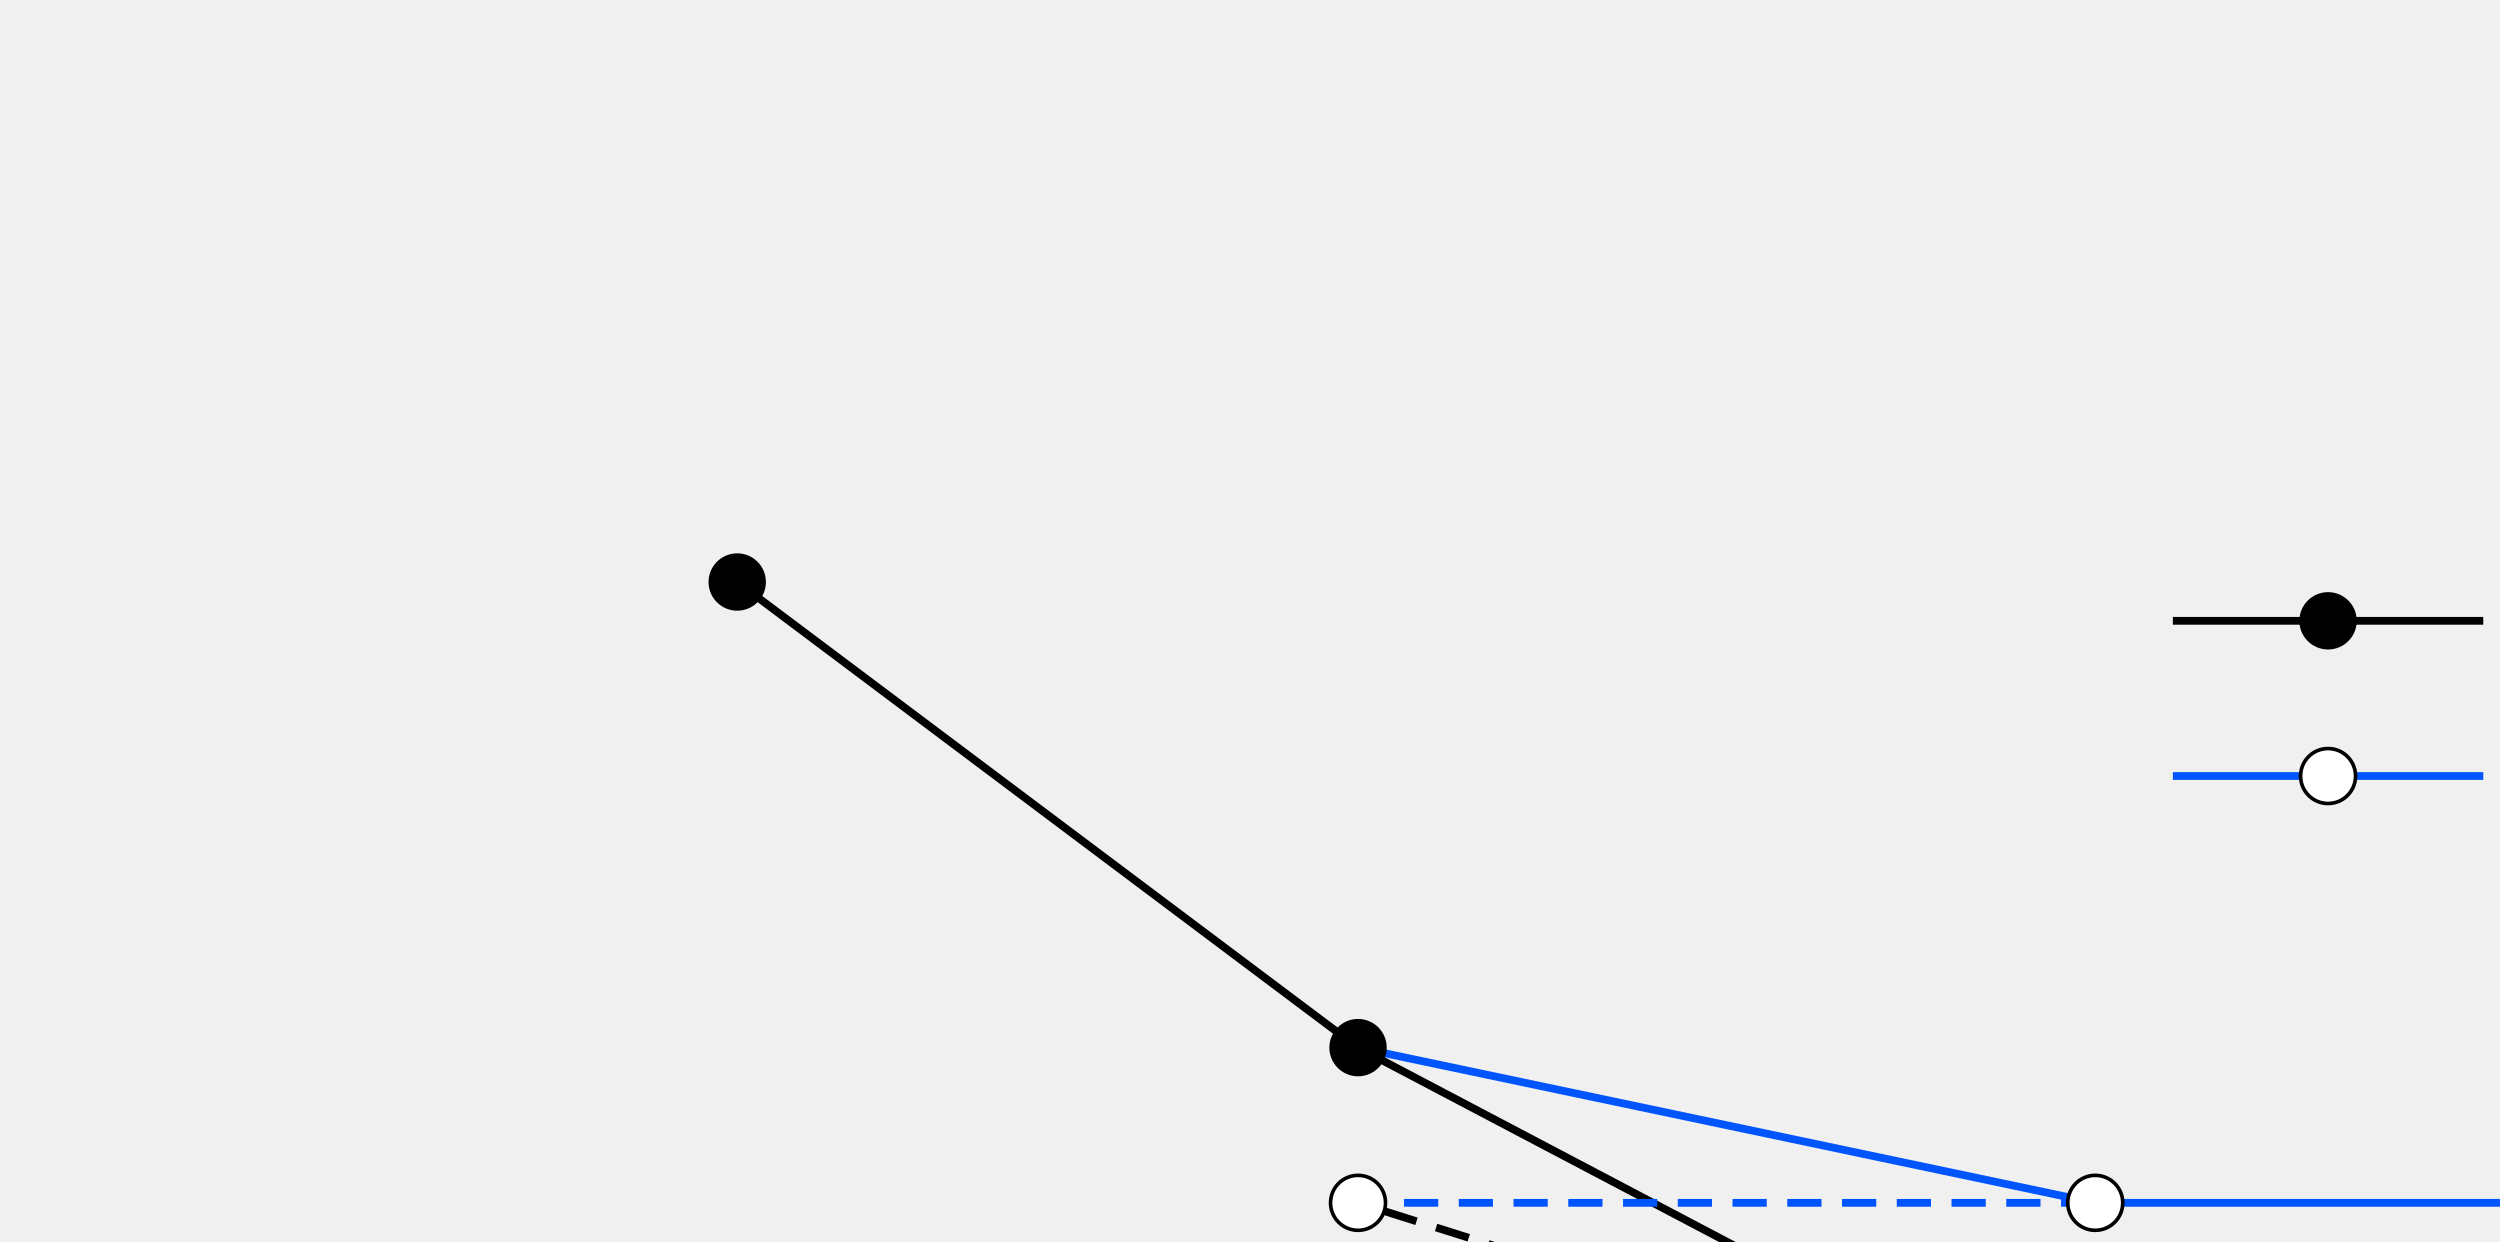
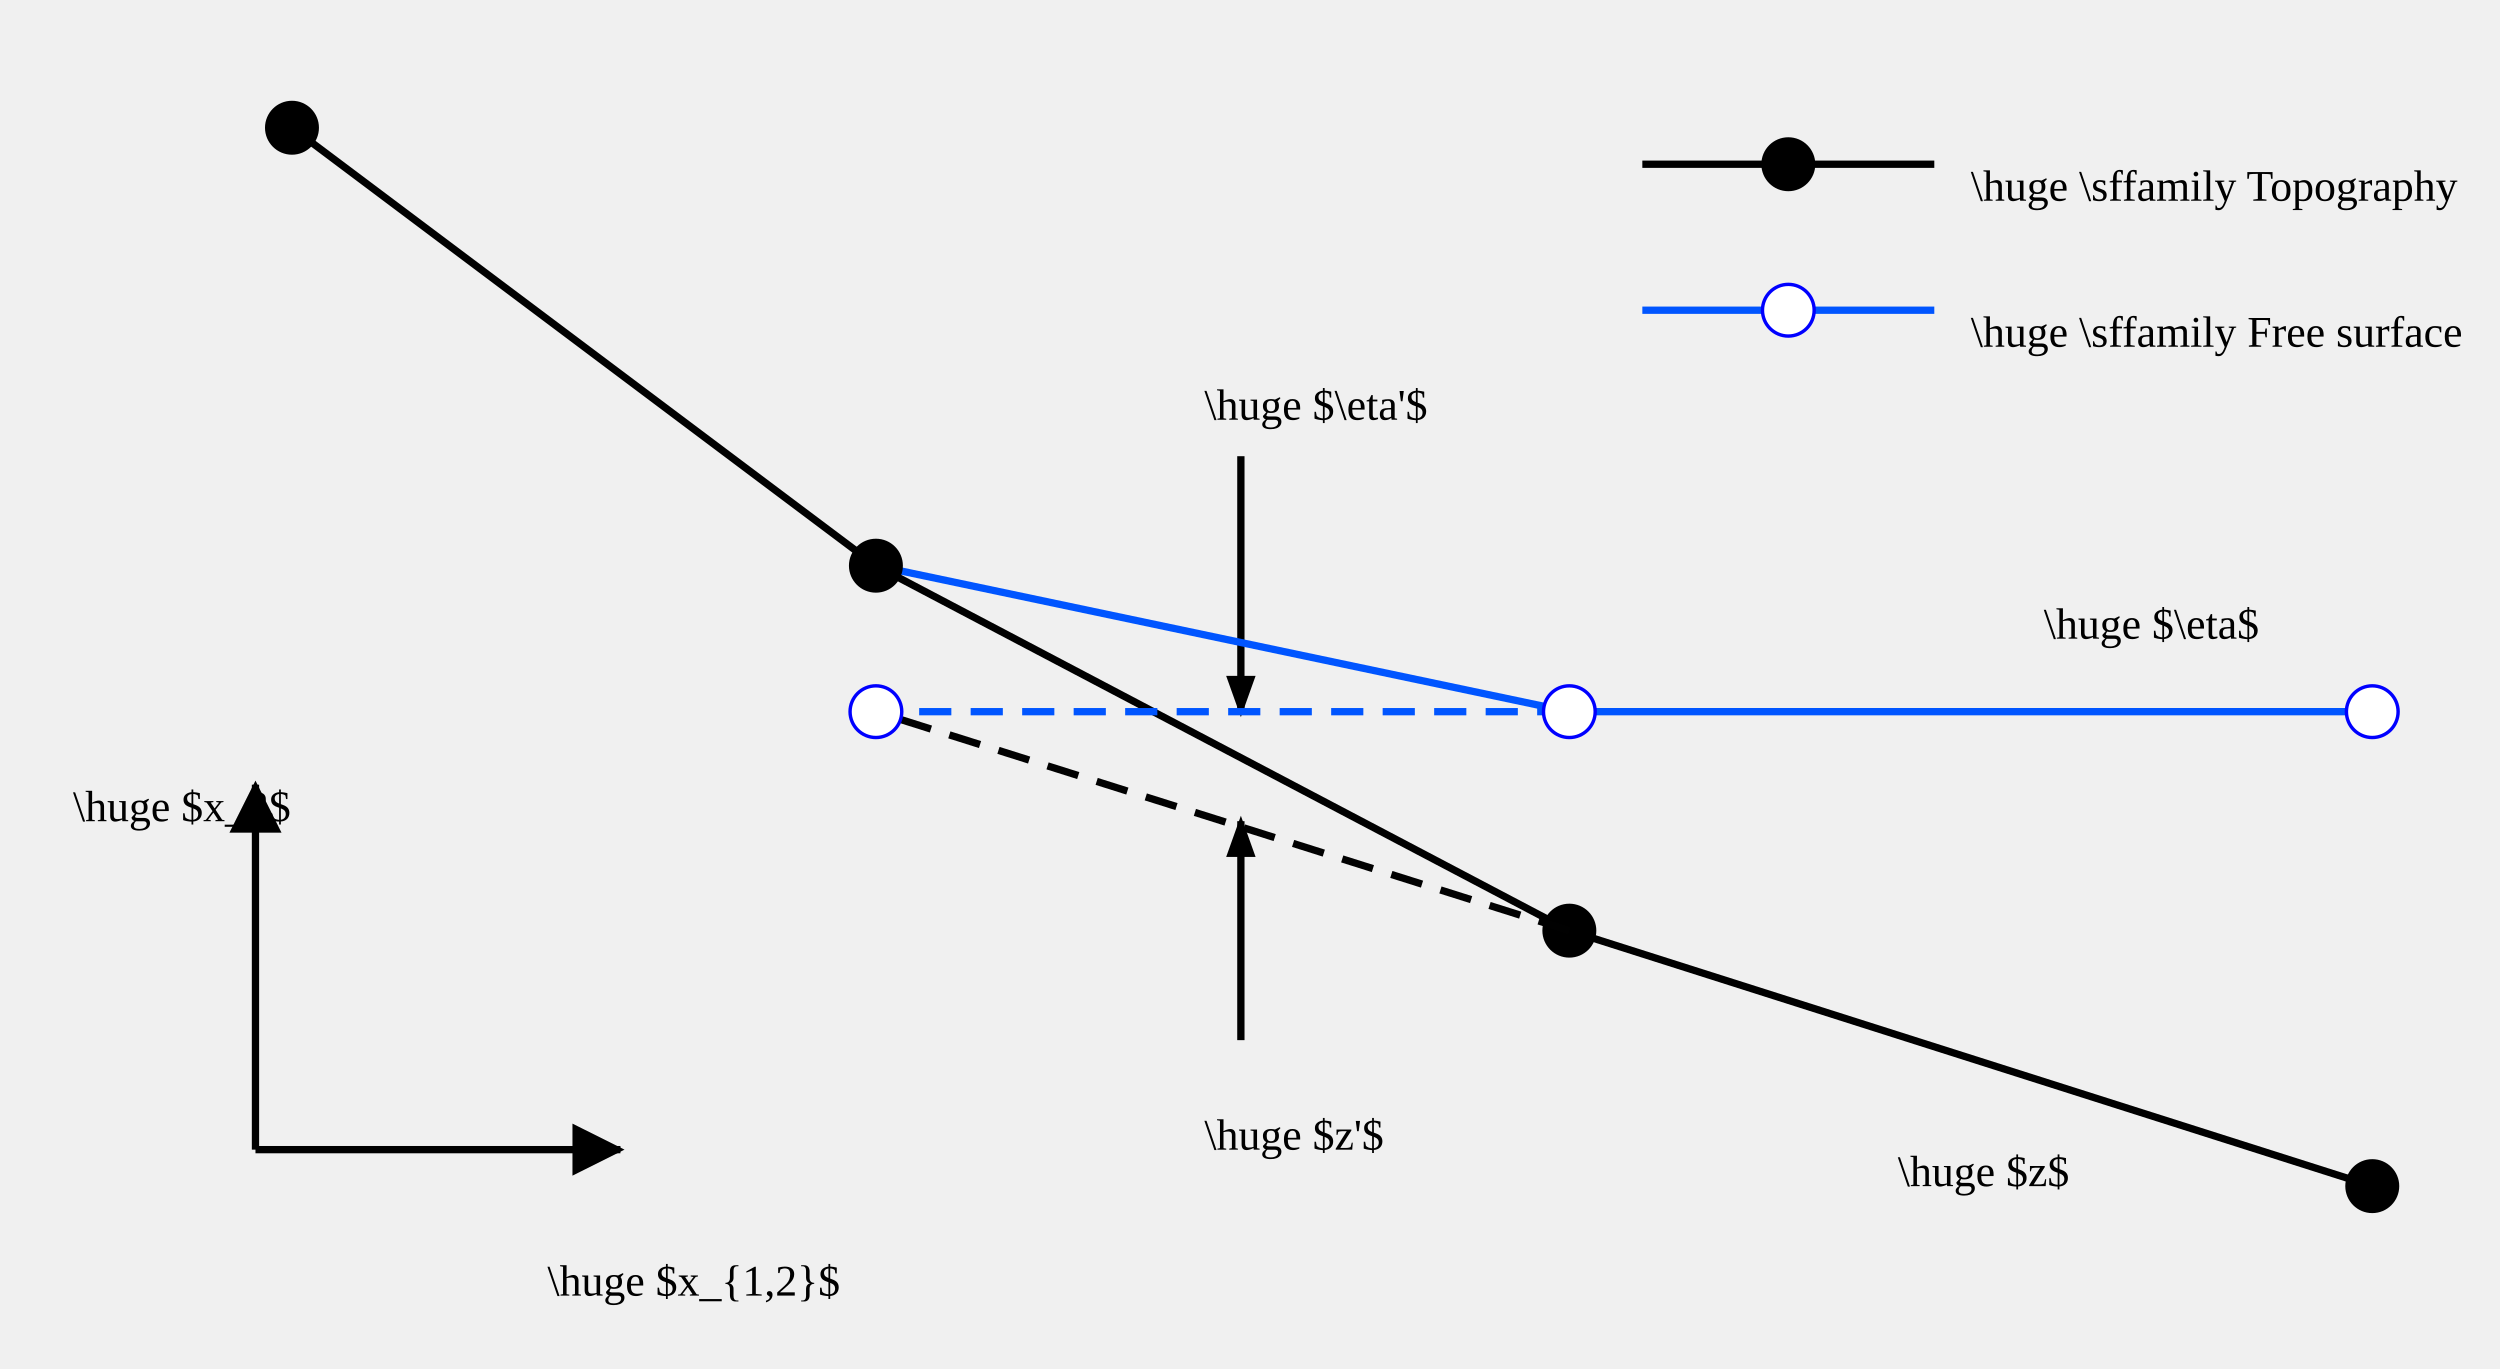
- <svg xmlns="http://www.w3.org/2000/svg" xmlns:ns1="http://latexdraw.sourceforge.net/namespaces/latexdraw" version="1.1" baseProfile="full">
+ <svg xmlns="http://www.w3.org/2000/svg" xmlns:ns1="http://latexdraw.sourceforge.net/namespaces/latexdraw" viewBox="110 115 685 375" version="1.1" baseProfile="full">
  <g>
-     <g ns1:type="joinedLines" id="id16419591">
-       <polyline points="560.0,160.0 640.0,160.0 " stroke-width="2.0" stroke="black" ns1:rotationAngle="0.0" />
+     <g ns1:type="joinedLines" id="id44255259">
+       <polyline points="450.0,240.0 450.0,310.0 " stroke="black" stroke-width="2.0" fill="none" ns1:rotationAngle="0.0" marker-end="url(#arrow1-44255259)" />
    </g>
-     <g ns1:type="joinedLines" id="id1106925830">
-       <polyline points="560.0,200.0 640.0,200.0 " stroke-width="2.0" stroke="#0055ff" ns1:rotationAngle="0.0" />
+     <g ns1:type="joinedLines" id="id645052825">
+       <polyline points="560.0,160.0 640.0,160.0 " stroke="black" stroke-width="2.0" fill="black" ns1:rotationAngle="0.0" />
    </g>
-     <g ns1:type="joinedLines" id="id672192677">
-       <polyline points="190.0,150.0 350.0,270.0 540.0,370.0 760.0,440.0 " stroke-width="2.0" stroke="black" fill="none" ns1:rotationAngle="0.0" />
+     <g ns1:type="joinedLines" id="id1797623838">
+       <polyline points="560.0,200.0 640.0,200.0 " stroke="#0055ff" stroke-width="2.0" fill="black" ns1:rotationAngle="0.0" />
    </g>
-     <g ns1:type="dot" id="id1263956108" ns1:size="15.0" ns1:dotShape="*" ns1:position="760.0 440.0">
-       <path d="M 766.923 440.0 C 766.923 443.824 763.824 446.923 760.0 446.923 C 756.176 446.923 753.077 443.824 753.077 440.0 C 753.077 436.176 756.176 433.077 760.0 433.077 C 763.824 433.077 766.923 436.176 766.923 440.0 z " fill="black" stroke-linecap="square" stroke-linejoin="butt" stroke-width="0.938" stroke-miterlimit="10.0" stroke-dashoffset="0.0" stroke="black" />
+     <g ns1:type="joinedLines" id="id496408556">
+       <polyline points="190.0,150.0 350.0,270.0 540.0,370.0 760.0,440.0 " stroke="black" stroke-width="2.0" fill="none" ns1:rotationAngle="0.0" />
    </g>
-     <g ns1:type="dot" id="id1267118084" ns1:size="15.0" ns1:dotShape="*" ns1:position="540.0 370.0">
-       <path d="M 546.923 370.0 C 546.923 373.824 543.824 376.923 540.0 376.923 C 536.176 376.923 533.077 373.824 533.077 370.0 C 533.077 366.176 536.176 363.077 540.0 363.077 C 543.824 363.077 546.923 366.176 546.923 370.0 z " fill="black" stroke-linecap="square" stroke-linejoin="butt" stroke-width="0.938" stroke-miterlimit="10.0" stroke-dashoffset="0.0" stroke="black" />
+     <g ns1:type="dot" id="id1718393676" ns1:size="15.0" ns1:dotShape="*" ns1:position="760.0 440.0">
+       <ellipse cx="760.0" cy="440.0" rx="6.923" ry="6.923" stroke-width="0.938" stroke-linecap="square" stroke="black" fill="black" />
    </g>
-     <g ns1:type="dot" id="id2014236762" ns1:size="15.0" ns1:dotShape="*" ns1:position="190.0 150.0">
-       <path d="M 196.923 150.0 C 196.923 153.824 193.824 156.923 190.0 156.923 C 186.176 156.923 183.077 153.824 183.077 150.0 C 183.077 146.176 186.176 143.077 190.0 143.077 C 193.824 143.077 196.923 146.176 196.923 150.0 z " fill="black" stroke-linecap="square" stroke-linejoin="butt" stroke-width="0.938" stroke-miterlimit="10.0" stroke-dashoffset="0.0" stroke="black" />
+     <g ns1:type="dot" id="id393281557" ns1:size="15.0" ns1:dotShape="*" ns1:position="540.0 370.0">
+       <ellipse cx="540.0" cy="370.0" rx="6.923" ry="6.923" stroke-width="0.938" stroke-linecap="square" stroke="black" fill="black" />
    </g>
-     <g ns1:type="joinedLines" id="id359851389">
-       <polyline points="760.0,310.0 540.0,310.0 350.0,270.0 " stroke-width="2.0" stroke="#0055ff" fill="none" ns1:rotationAngle="0.0" />
+     <g ns1:type="dot" id="id2028599020" ns1:size="15.0" ns1:dotShape="*" ns1:position="190.0 150.0">
+       <ellipse cx="190.0" cy="150.0" rx="6.923" ry="6.923" stroke-width="0.938" stroke-linecap="square" stroke="black" fill="black" />
    </g>
-     <g ns1:type="joinedLines" id="id1004723573">
-       <polyline points="540.0,310.0 350.0,310.0 " stroke-width="2.0" stroke="#0054ff" stroke-dasharray="8.819, 5.292" ns1:rotationAngle="0.0" />
+     <g ns1:type="joinedLines" id="id670866888">
+       <polyline points="760.0,310.0 540.0,310.0 350.0,270.0 " stroke="#0055ff" stroke-width="2.0" fill="none" ns1:rotationAngle="0.0" />
    </g>
-     <g ns1:type="joinedLines" id="id33508907">
-       <polyline points="540.0,370.0 350.0,310.0 " stroke-width="2.0" stroke="#010101" stroke-dasharray="8.819, 5.292" ns1:rotationAngle="0.0" />
+     <g ns1:type="joinedLines" id="id2065691446">
+       <polyline points="540.0,310.0 350.0,310.0 " stroke="#0055ff" stroke-width="2.0" fill="black" stroke-dasharray="8.819, 5.292" ns1:rotationAngle="0.0" />
    </g>
-     <g ns1:type="dot" id="id464529162" ns1:size="15.0" ns1:dotShape="o" ns1:position="760.0 310.0">
-       <path d="M 767.083 310.0 C 767.083 313.912 763.912 317.083 760.0 317.083 C 756.088 317.083 752.917 313.912 752.917 310.0 C 752.917 306.088 756.088 302.917 760.0 302.917 C 763.912 302.917 767.083 306.088 767.083 310.0 z " fill="white" stroke-linecap="square" stroke-linejoin="butt" stroke-width="0.938" stroke-miterlimit="10.0" stroke-dashoffset="0.0" stroke="black" />
+     <g ns1:type="joinedLines" id="id877972378">
+       <polyline points="540.0,370.0 350.0,310.0 " stroke="#010101" stroke-width="2.0" fill="black" stroke-dasharray="8.819, 5.292" ns1:rotationAngle="0.0" />
    </g>
-     <g ns1:type="dot" id="id1125329920" ns1:size="15.0" ns1:dotShape="o" ns1:position="540.0 310.0">
-       <path d="M 547.083 310.0 C 547.083 313.912 543.912 317.083 540.0 317.083 C 536.088 317.083 532.917 313.912 532.917 310.0 C 532.917 306.088 536.088 302.917 540.0 302.917 C 543.912 302.917 547.083 306.088 547.083 310.0 z " fill="white" stroke-linecap="square" stroke-linejoin="butt" stroke-width="0.938" stroke-miterlimit="10.0" stroke-dashoffset="0.0" stroke="black" />
+     <g ns1:type="dot" id="id333941141" ns1:size="15.0" ns1:dotShape="o" ns1:position="760.0 310.0">
+       <ellipse cx="760.0" cy="310.0" rx="7.083" ry="7.083" stroke-width="0.938" stroke-linecap="square" stroke="blue" fill="white" />
    </g>
-     <g ns1:type="dot" id="id1307518501" ns1:size="15.0" ns1:dotShape="o" ns1:position="350.0 310.0">
-       <path d="M 357.083 310.0 C 357.083 313.912 353.912 317.083 350.0 317.083 C 346.088 317.083 342.917 313.912 342.917 310.0 C 342.917 306.088 346.088 302.917 350.0 302.917 C 353.912 302.917 357.083 306.088 357.083 310.0 z " fill="white" stroke-linecap="square" stroke-linejoin="butt" stroke-width="0.938" stroke-miterlimit="10.0" stroke-dashoffset="0.0" stroke="black" />
+     <g ns1:type="dot" id="id55936962" ns1:size="15.0" ns1:dotShape="o" ns1:position="540.0 310.0">
+       <ellipse cx="540.0" cy="310.0" rx="7.083" ry="7.083" stroke-width="0.938" stroke-linecap="square" stroke="blue" fill="white" />
    </g>
-     <g ns1:type="dot" id="id439663677" ns1:size="15.0" ns1:dotShape="*" ns1:position="350.0 270.0">
-       <path d="M 356.923 270.0 C 356.923 273.824 353.824 276.923 350.0 276.923 C 346.176 276.923 343.077 273.824 343.077 270.0 C 343.077 266.176 346.176 263.077 350.0 263.077 C 353.824 263.077 356.923 266.176 356.923 270.0 z " fill="black" stroke-linecap="square" stroke-linejoin="butt" stroke-width="0.938" stroke-miterlimit="10.0" stroke-dashoffset="0.0" stroke="black" />
+     <g ns1:type="dot" id="id1165457180" ns1:size="15.0" ns1:dotShape="o" ns1:position="350.0 310.0">
+       <ellipse cx="350.0" cy="310.0" rx="7.083" ry="7.083" stroke-width="0.938" stroke-linecap="square" stroke="blue" fill="white" />
    </g>
-     <g ns1:type="dot" id="id386363633" ns1:size="15.0" ns1:dotShape="*" ns1:position="600.0 160.0">
-       <path d="M 606.923 160.0 C 606.923 163.824 603.824 166.923 600.0 166.923 C 596.176 166.923 593.077 163.824 593.077 160.0 C 593.077 156.176 596.176 153.077 600.0 153.077 C 603.824 153.077 606.923 156.176 606.923 160.0 z " fill="black" stroke-linecap="square" stroke-linejoin="butt" stroke-width="0.938" stroke-miterlimit="10.0" stroke-dashoffset="0.0" stroke="black" />
+     <g ns1:type="dot" id="id162762911" ns1:size="15.0" ns1:dotShape="*" ns1:position="350.0 270.0">
+       <ellipse cx="350.0" cy="270.0" rx="6.923" ry="6.923" stroke-width="0.938" stroke-linecap="square" stroke="black" fill="black" />
    </g>
-     <g ns1:type="dot" id="id117922460" ns1:size="15.0" ns1:dotShape="o" ns1:position="600.0 200.0">
-       <path d="M 607.083 200.0 C 607.083 203.912 603.912 207.083 600.0 207.083 C 596.088 207.083 592.917 203.912 592.917 200.0 C 592.917 196.088 596.088 192.917 600.0 192.917 C 603.912 192.917 607.083 196.088 607.083 200.0 z " fill="white" stroke-linecap="square" stroke-linejoin="butt" stroke-width="0.938" stroke-miterlimit="10.0" stroke-dashoffset="0.0" stroke="black" />
+     <g ns1:type="dot" id="id1463668114" ns1:size="15.0" ns1:dotShape="*" ns1:position="600.0 160.0">
+       <ellipse cx="600.0" cy="160.0" rx="6.923" ry="6.923" stroke-width="0.938" stroke-linecap="square" stroke="black" fill="black" />
    </g>
-     <g ns1:type="text" id="id1917110583" fill="black" ns1:position="bl">
-       <text x="270.0" y="460.0">\huge \sffamily x</text>
+     <g ns1:type="dot" id="id1540867703" ns1:size="15.0" ns1:dotShape="o" ns1:position="600.0 200.0">
+       <ellipse cx="600.0" cy="200.0" rx="7.083" ry="7.083" stroke-width="0.938" stroke-linecap="square" stroke="blue" fill="white" />
    </g>
-     <g ns1:type="text" id="id647553660" fill="black" ns1:position="bl">
-       <text x="140.0" y="340.0">\huge \sffamily z</text>
-     </g>
-     <g ns1:type="text" id="id1181804604" fill="black" ns1:position="bl">
+     <g ns1:type="text" id="id1059082733" fill="black" ns1:position="bl">
      <text x="650.0" y="170.0">\huge \sffamily Topography</text>
    </g>
-     <g ns1:type="text" id="id1863912039" fill="black" ns1:position="bl">
+     <g ns1:type="text" id="id1832866965" fill="black" ns1:position="bl">
      <text x="650.0" y="210.0">\huge \sffamily Free surface</text>
    </g>
-     <g ns1:type="joinedLines" id="id941116878">
-       <polyline points="180.0,430.0 280.0,430.0 " stroke-width="2.0" stroke="black" ns1:rotationAngle="0.0" marker-end="url(#arrow1-941116878)" />
+     <g ns1:type="joinedLines" id="id1030641538">
+       <polyline points="180.0,430.0 280.0,430.0 " stroke="black" stroke-width="2.0" fill="black" ns1:rotationAngle="0.0" marker-end="url(#arrow1-1030641538)" />
    </g>
-     <g ns1:type="joinedLines" id="id1091803336">
-       <polyline points="180.0,430.0 180.0,330.0 " stroke-width="2.0" stroke="black" ns1:rotationAngle="0.0" marker-end="url(#arrow1-1091803336)" />
+     <g ns1:type="joinedLines" id="id783027946">
+       <polyline points="180.0,430.0 180.0,330.0 " stroke="black" stroke-width="2.0" fill="black" ns1:rotationAngle="0.0" marker-end="url(#arrow1-783027946)" />
+     </g>
+     <g ns1:type="text" id="id516669689" fill="black" ns1:position="bl">
+       <text x="440.0" y="230.0">\huge $\eta'$</text>
+     </g>
+     <g ns1:type="text" id="id1773225775" fill="black" ns1:position="bl">
+       <text x="440.0" y="430.0">\huge $z'$</text>
+     </g>
+     <g ns1:type="text" id="id1226874432" fill="black" ns1:position="bl">
+       <text x="130.0" y="340.0">\huge $x_3$</text>
+     </g>
+     <g ns1:type="text" id="id946010201" fill="black" ns1:position="bl">
+       <text x="260.0" y="470.0">\huge $x_{1,2}$</text>
+     </g>
+     <g ns1:type="joinedLines" id="id620407137">
+       <polyline points="450.0,400.0 450.0,340.0 " stroke="black" stroke-width="2.0" fill="none" ns1:rotationAngle="0.0" marker-end="url(#arrow1-620407137)" />
+     </g>
+     <g ns1:type="text" id="id950477634" fill="black" ns1:position="bl">
+       <text x="670.0" y="290.0">\huge $\eta$</text>
+     </g>
+     <g ns1:type="text" id="id1441793519" fill="black" ns1:position="bl">
+       <text x="630.0" y="440.0">\huge $z$</text>
    </g>
  </g>
  <defs>
-     <marker overflow="visible" orient="auto" id="arrow1-941116878">
-       <path d="M 0.0 0.0 L -12.646 3.161 L -12.646 0.0 L -12.646 -3.161 z " ns1:arrSizeNum="5.0" fill="black" />
+     <marker overflow="visible" markerUnits="userSpaceOnUse" orient="90" id="arrow1-44255259">
+       <path d="M 0.0 0.0 L -9.31 -3.325 L -9.31 0.0 L -9.31 3.325 z" fill="black" stroke="black" ns1:arrSizeNum="2" ns1:tbarSizeNum="5" />
    </marker>
-     <marker overflow="visible" orient="auto" id="arrow1-1091803336">
-       <path d="M 0.0 0.0 L -12.646 3.161 L -12.646 0.0 L -12.646 -3.161 z " ns1:arrSizeNum="5.0" fill="black" />
+     <marker overflow="visible" markerUnits="userSpaceOnUse" orient="auto" id="arrow1-1030641538">
+       <path d="M 0.0 0.0 L -12.646 -6.323 L -12.646 0.0 L -12.646 6.323 z" fill="black" stroke="black" ns1:arrSizeNum="5" ns1:tbarSizeNum="5" />
+     </marker>
+     <marker overflow="visible" markerUnits="userSpaceOnUse" orient="270" id="arrow1-783027946">
+       <path d="M 0.0 0.0 L -12.646 -6.323 L -12.646 0.0 L -12.646 6.323 z" fill="black" stroke="black" ns1:arrSizeNum="5" ns1:tbarSizeNum="5" />
+     </marker>
+     <marker overflow="visible" markerUnits="userSpaceOnUse" orient="270" id="arrow1-620407137">
+       <path d="M 0.0 0.0 L -9.304 -3.323 L -9.304 0.0 L -9.304 3.323 z" fill="black" stroke="black" ns1:arrSizeNum="2" ns1:tbarSizeNum="5" />
    </marker>
  </defs>
</svg>
